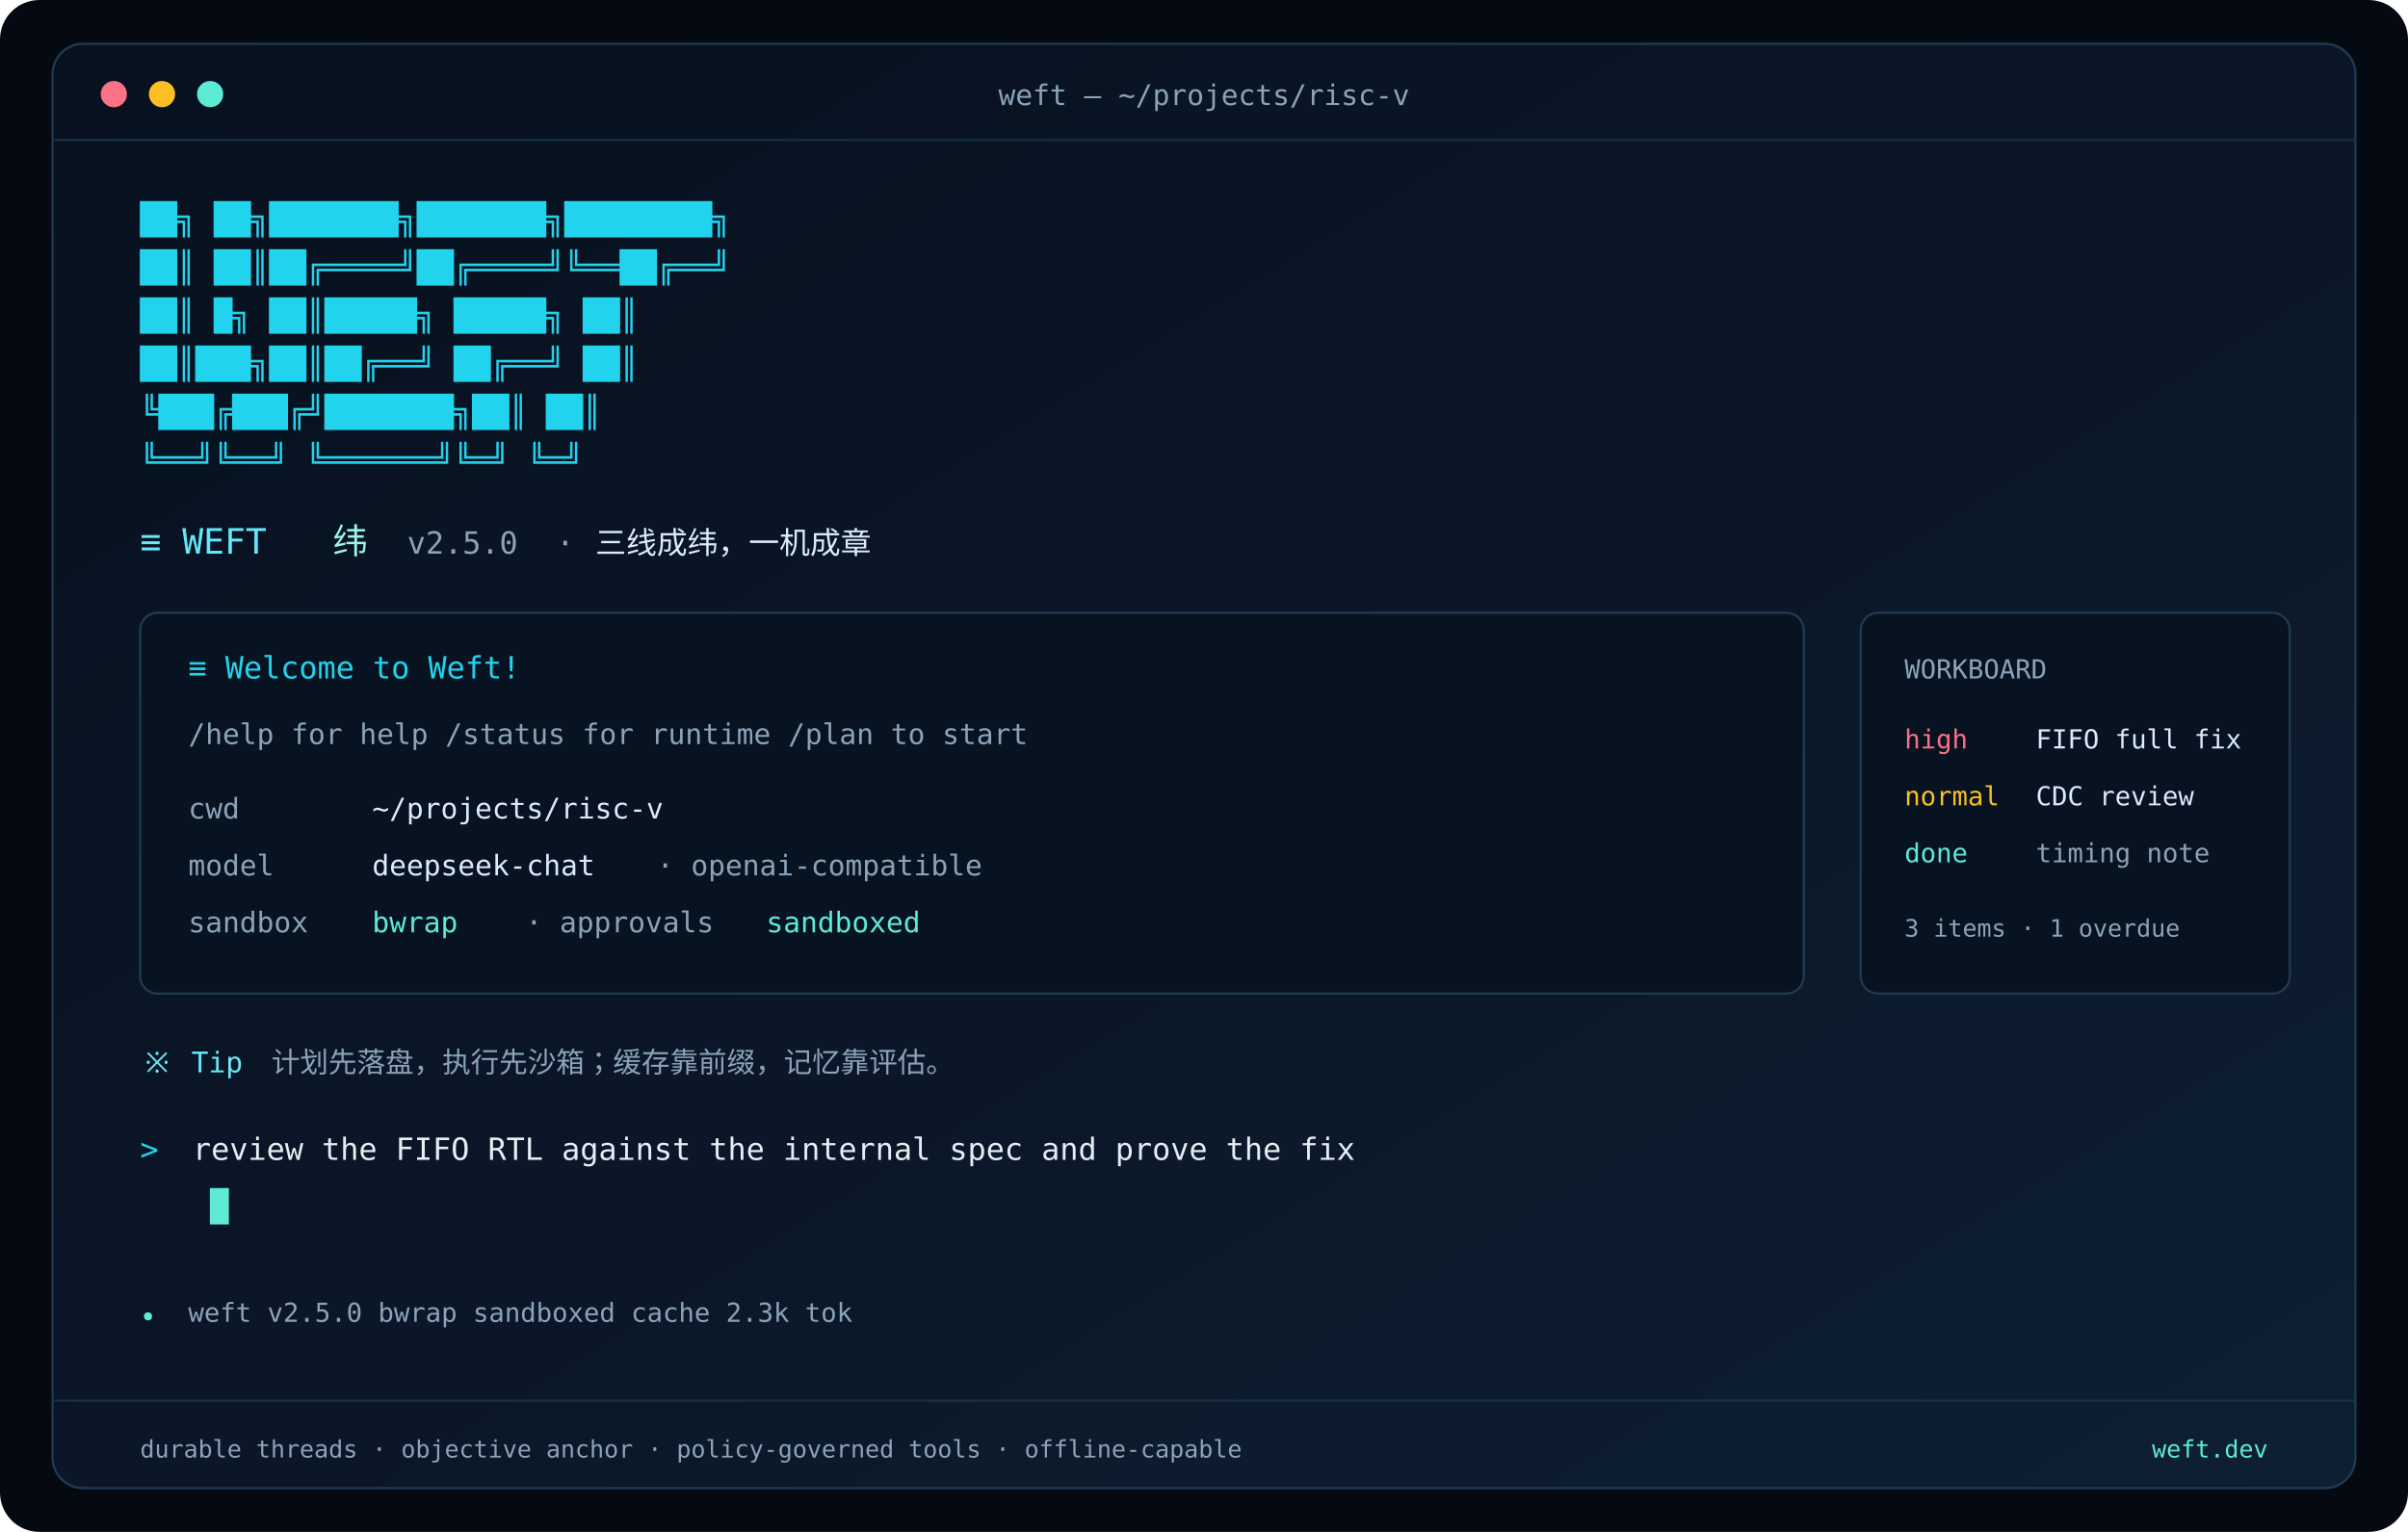
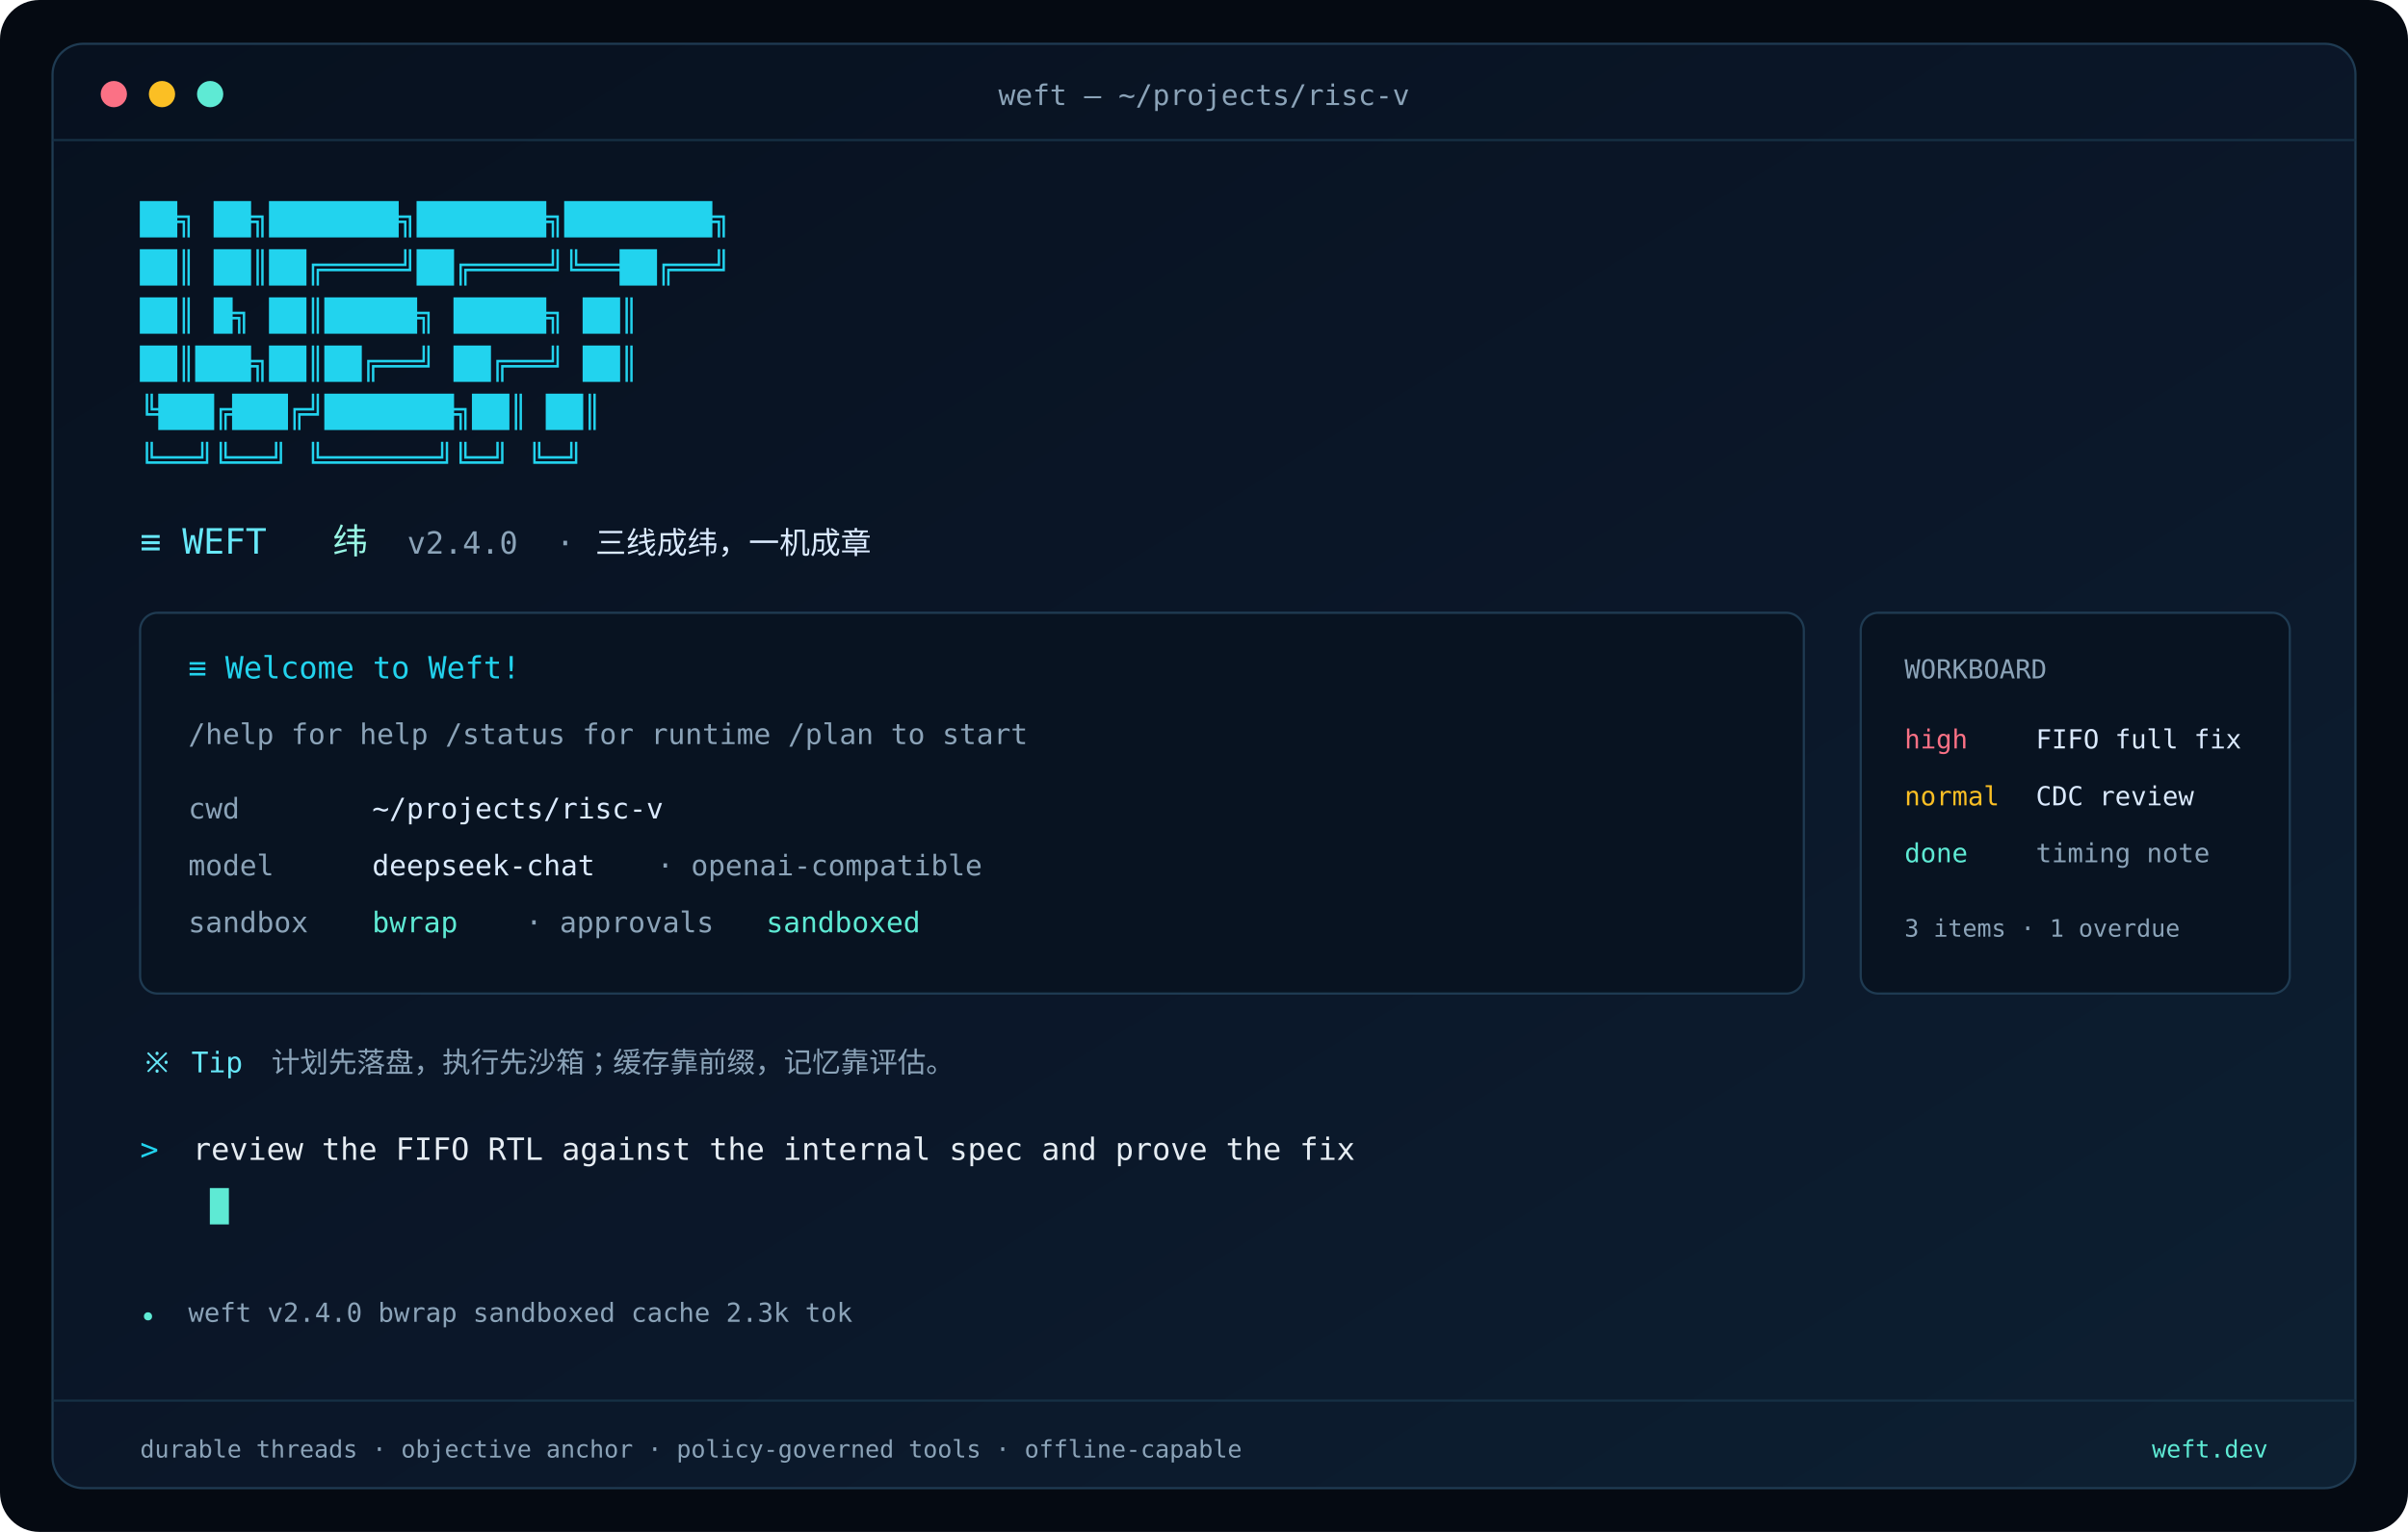
<svg xmlns="http://www.w3.org/2000/svg" width="1100" height="700" viewBox="0 0 1100 700" role="img" aria-label="Weft CLI preview">
  <defs>
    <linearGradient id="bg" x1="0" y1="0" x2="1" y2="1">
      <stop offset="0" stop-color="#07111f" />
      <stop offset="0.55" stop-color="#0b1729" />
      <stop offset="1" stop-color="#0d2032" />
    </linearGradient>
    <linearGradient id="edge" x1="0" y1="0" x2="1" y2="0">
      <stop offset="0" stop-color="#22d3ee" stop-opacity="0.8" />
      <stop offset="1" stop-color="#5eead4" stop-opacity="0.15" />
    </linearGradient>
    <filter id="glow" x="-20%" y="-20%" width="140%" height="140%">
      <feGaussianBlur stdDeviation="6" result="b" />
      <feMerge>
        <feMergeNode in="b" />
        <feMergeNode in="SourceGraphic" />
      </feMerge>
    </filter>
  </defs>
  <rect width="1100" height="700" rx="18" fill="#050a12" />
  <rect x="24" y="20" width="1052" height="660" rx="14" fill="url(#bg)" stroke="#1f3b52" />
  <path d="M24 64 H1076" stroke="#163044" />
  <circle cx="52" cy="43" r="6" fill="#fb7185" />
  <circle cx="74" cy="43" r="6" fill="#fbbf24" />
  <circle cx="96" cy="43" r="6" fill="#5eead4" />
  <text x="550" y="48" text-anchor="middle" fill="#8ba3b8" font-family="Consolas, monospace" font-size="13">weft — ~/projects/risc-v</text>
  <g font-family="'JetBrains Mono','Cascadia Code',Consolas,monospace" fill="#dbeafe">
-     <text x="64" y="105" font-size="14" fill="#22d3ee" textLength="320" lengthAdjust="spacingAndGlyphs">  ██╗    ██╗███████╗███████╗████████╗</text>
-     <text x="64" y="127" font-size="14" fill="#22d3ee" textLength="320" lengthAdjust="spacingAndGlyphs">  ██║    ██║██╔════╝██╔════╝╚══██╔══╝</text>
-     <text x="64" y="149" font-size="14" fill="#22d3ee" textLength="320" lengthAdjust="spacingAndGlyphs">  ██║ █╗ ██║█████╗  █████╗     ██║   </text>
-     <text x="64" y="171" font-size="14" fill="#22d3ee" textLength="320" lengthAdjust="spacingAndGlyphs">  ██║███╗██║██╔══╝  ██╔══╝     ██║   </text>
-     <text x="64" y="193" font-size="14" fill="#22d3ee" textLength="320" lengthAdjust="spacingAndGlyphs">  ╚███╔███╔╝███████╗██║        ██║   </text>
-     <text x="64" y="215" font-size="14" fill="#22d3ee" textLength="320" lengthAdjust="spacingAndGlyphs">   ╚══╝╚══╝ ╚══════╝╚═╝        ╚═╝   </text>
+     <text x="64" y="105" font-size="14" fill="#22d3ee">  ██╗    ██╗███████╗███████╗████████╗</text>
+     <text x="64" y="127" font-size="14" fill="#22d3ee">  ██║    ██║██╔════╝██╔════╝╚══██╔══╝</text>
+     <text x="64" y="149" font-size="14" fill="#22d3ee">  ██║ █╗ ██║█████╗  █████╗     ██║   </text>
+     <text x="64" y="171" font-size="14" fill="#22d3ee">  ██║███╗██║██╔══╝  ██╔══╝     ██║   </text>
+     <text x="64" y="193" font-size="14" fill="#22d3ee">  ╚███╔███╔╝███████╗██║        ██║   </text>
+     <text x="64" y="215" font-size="14" fill="#22d3ee">   ╚══╝╚══╝ ╚══════╝╚═╝        ╚═╝   </text>
    <text x="64" y="253" font-size="16" fill="#67e8f9">≡ WEFT</text>
    <text x="152" y="253" font-size="16" fill="#99f6e4">纬</text>
-     <text x="186" y="253" font-size="14" fill="#8ba3b8">v2.5.0</text>
+     <text x="186" y="253" font-size="14" fill="#8ba3b8">v2.4.0</text>
    <text x="254" y="253" font-size="14" fill="#8ba3b8">·</text>
    <text x="272" y="253" font-size="14" fill="#dbeafe">三线成纬，一机成章</text>
    <rect x="64" y="280" width="760" height="174" rx="8" fill="#081321" stroke="#1f3b52" />
    <text x="86" y="310" font-size="14" fill="#22d3ee">≡ Welcome to Weft!</text>
    <text x="86" y="340" font-size="13" fill="#8ba3b8">/help for help      /status for runtime      /plan to start</text>
    <text x="86" y="374" font-size="13" fill="#8ba3b8">cwd      </text>
    <text x="170" y="374" font-size="13" fill="#dbeafe">~/projects/risc-v</text>
    <text x="86" y="400" font-size="13" fill="#8ba3b8">model    </text>
    <text x="170" y="400" font-size="13" fill="#dbeafe">deepseek-chat</text>
    <text x="300" y="400" font-size="13" fill="#8ba3b8">· openai-compatible</text>
    <text x="86" y="426" font-size="13" fill="#8ba3b8">sandbox  </text>
    <text x="170" y="426" font-size="13" fill="#5eead4">bwrap</text>
    <text x="240" y="426" font-size="13" fill="#8ba3b8">· approvals </text>
    <text x="350" y="426" font-size="13" fill="#5eead4">sandboxed</text>
    <text x="64" y="490" font-size="13" fill="#67e8f9">※ Tip</text>
    <text x="124" y="490" font-size="13" fill="#8ba3b8">计划先落盘，执行先沙箱；缓存靠前缀，记忆靠评估。</text>
    <text x="64" y="530" font-size="14" fill="#22d3ee">&gt;</text>
    <text x="88" y="530" font-size="14" fill="#e6edf3">review the FIFO RTL against the internal spec and prove the fix</text>
    <text x="96" y="556" font-size="14" fill="#5eead4">█</text>
    <text x="64" y="604" font-size="12" fill="#5eead4">⏺</text>
-     <text x="86" y="604" font-size="12" fill="#8ba3b8">weft v2.5.0    bwrap    sandboxed    cache 2.3k tok</text>
+     <text x="86" y="604" font-size="12" fill="#8ba3b8">weft v2.4.0    bwrap    sandboxed    cache 2.3k tok</text>
    <rect x="850" y="280" width="196" height="174" rx="8" fill="#081321" stroke="#1f3b52" />
    <text x="870" y="310" font-size="12" fill="#8ba3b8">WORKBOARD</text>
    <text x="870" y="342" font-size="12" fill="#fb7185">high</text>
    <text x="930" y="342" font-size="12" fill="#dbeafe">FIFO full fix</text>
    <text x="870" y="368" font-size="12" fill="#fbbf24">normal</text>
    <text x="930" y="368" font-size="12" fill="#dbeafe">CDC review</text>
    <text x="870" y="394" font-size="12" fill="#5eead4">done</text>
    <text x="930" y="394" font-size="12" fill="#8ba3b8">timing note</text>
    <text x="870" y="428" font-size="11" fill="#8ba3b8">3 items · 1 overdue</text>
  </g>
  <path d="M24 640 H1076" stroke="#163044" />
  <text x="64" y="666" fill="#8ba3b8" font-family="Consolas, monospace" font-size="11">durable threads · objective anchor · policy-governed tools · offline-capable</text>
  <text x="1036" y="666" text-anchor="end" fill="#5eead4" font-family="Consolas, monospace" font-size="11">weft.dev</text>
</svg>
